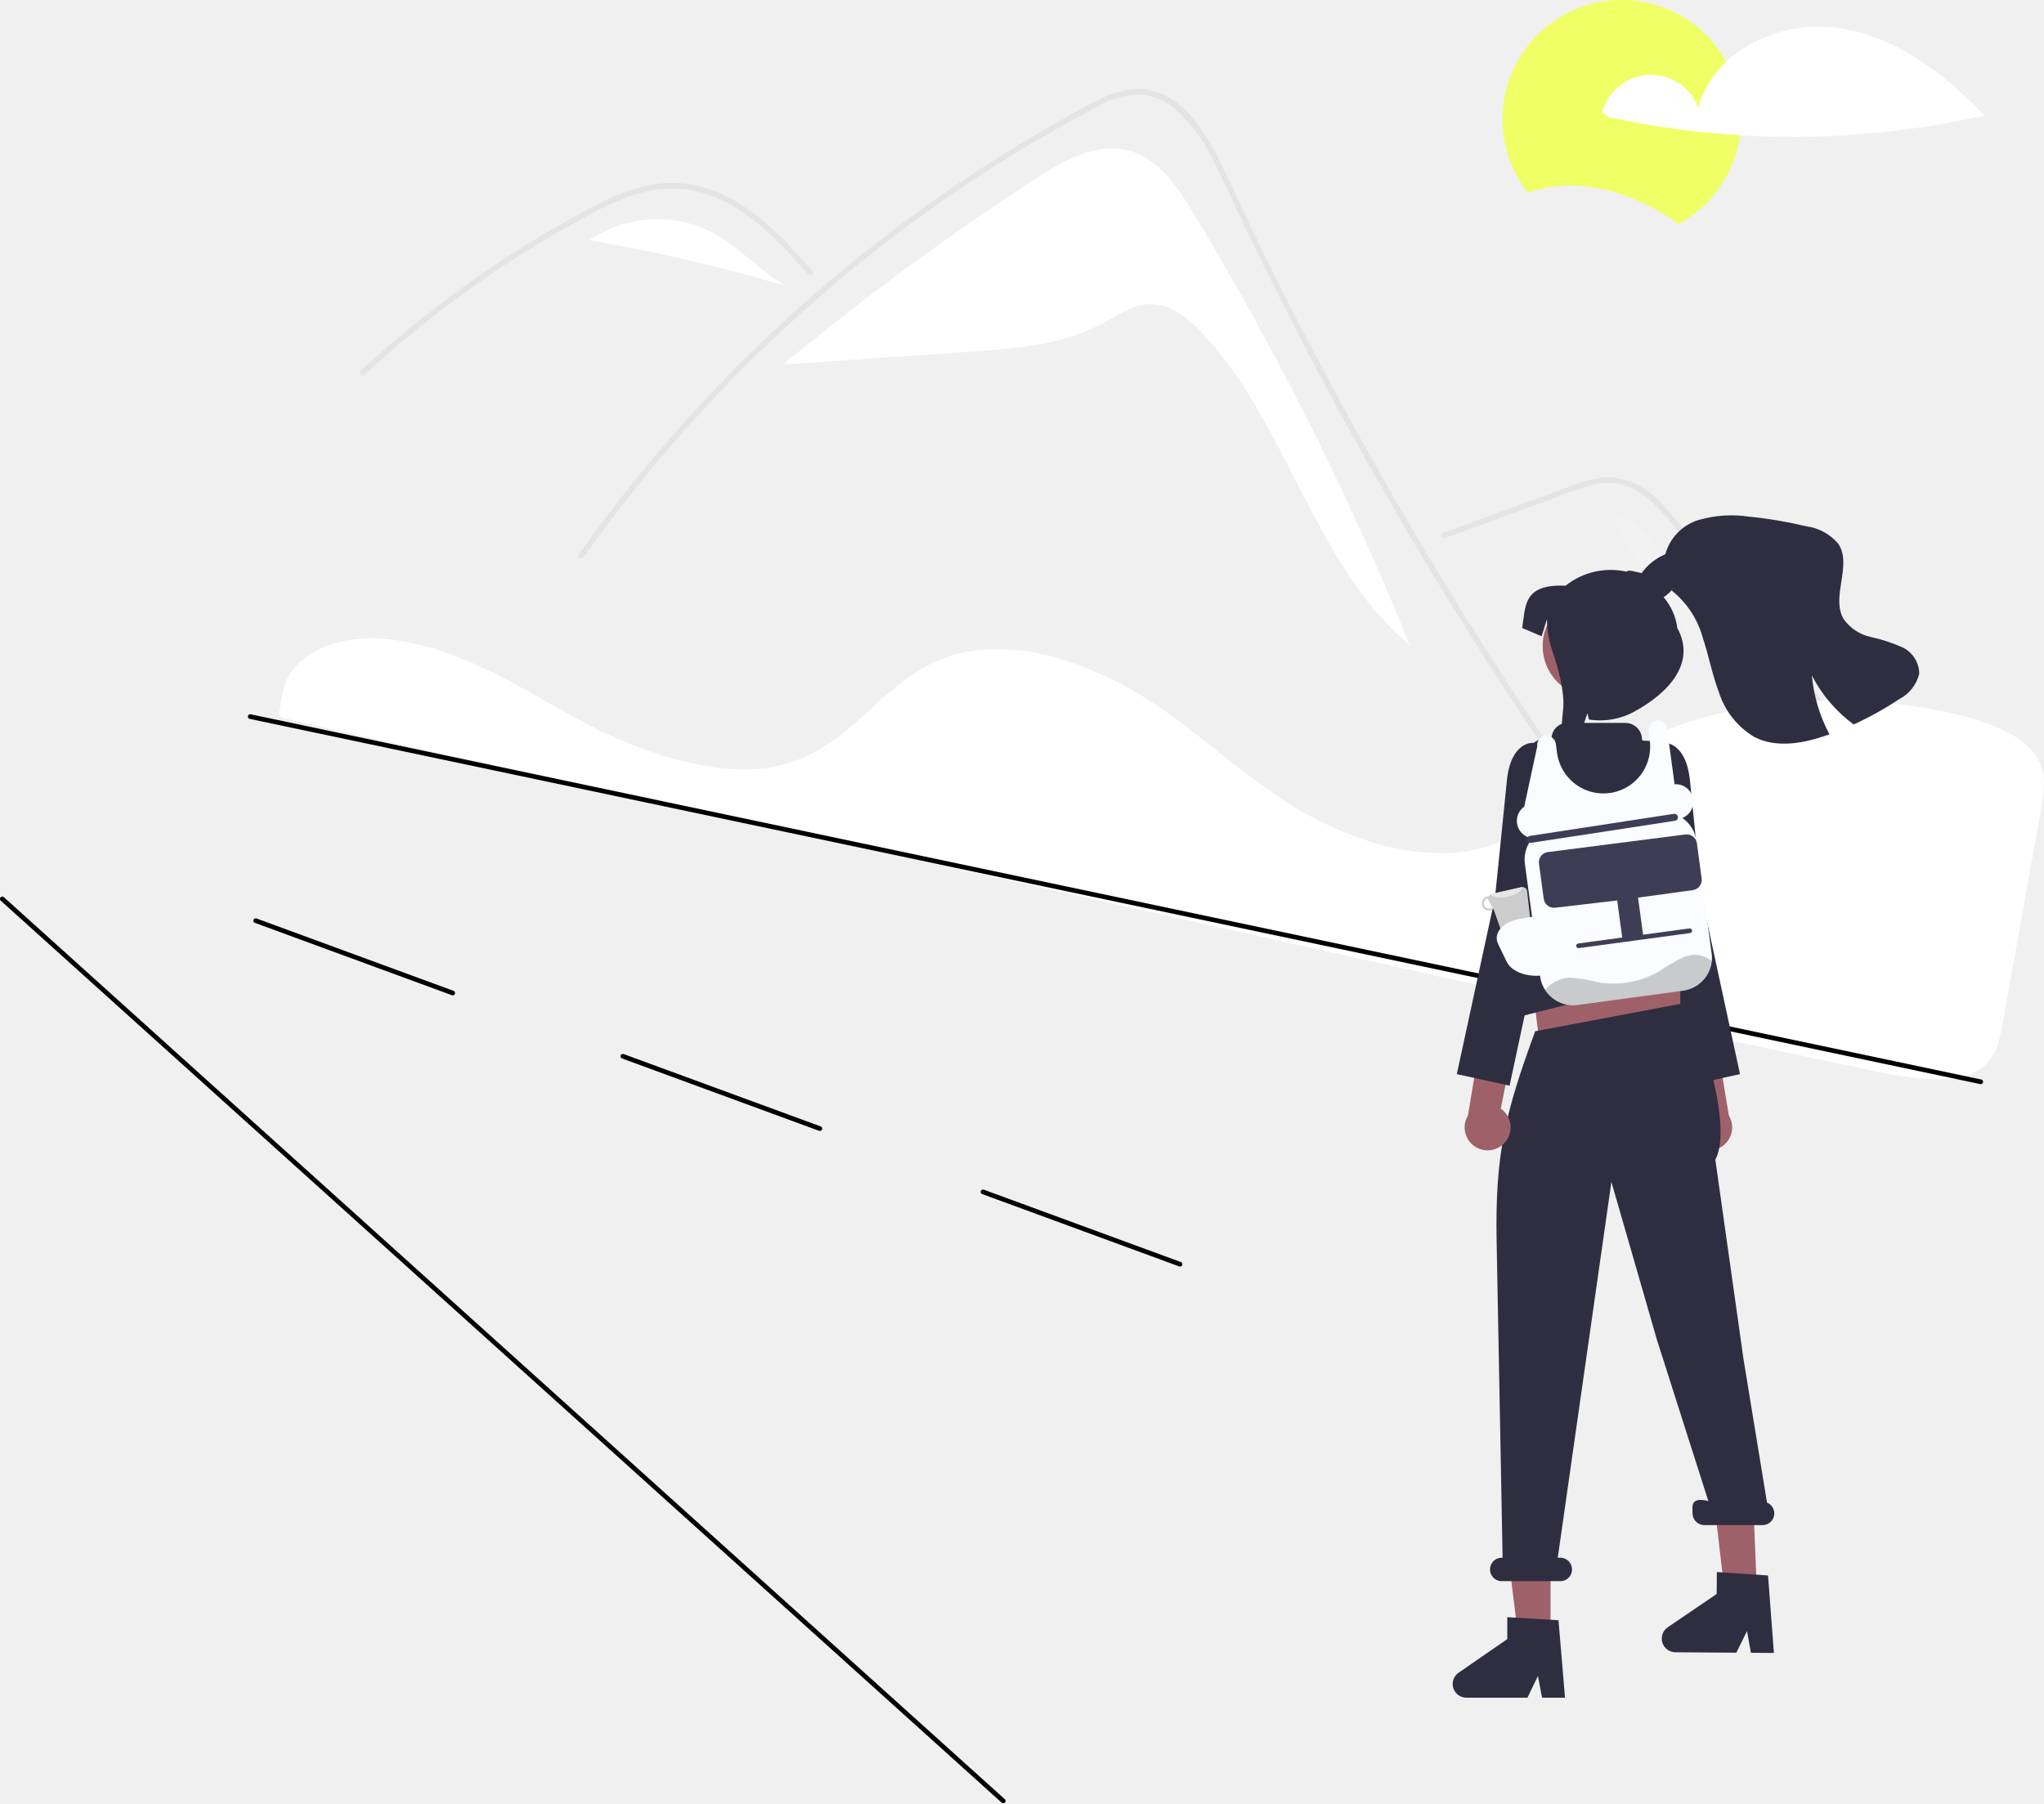
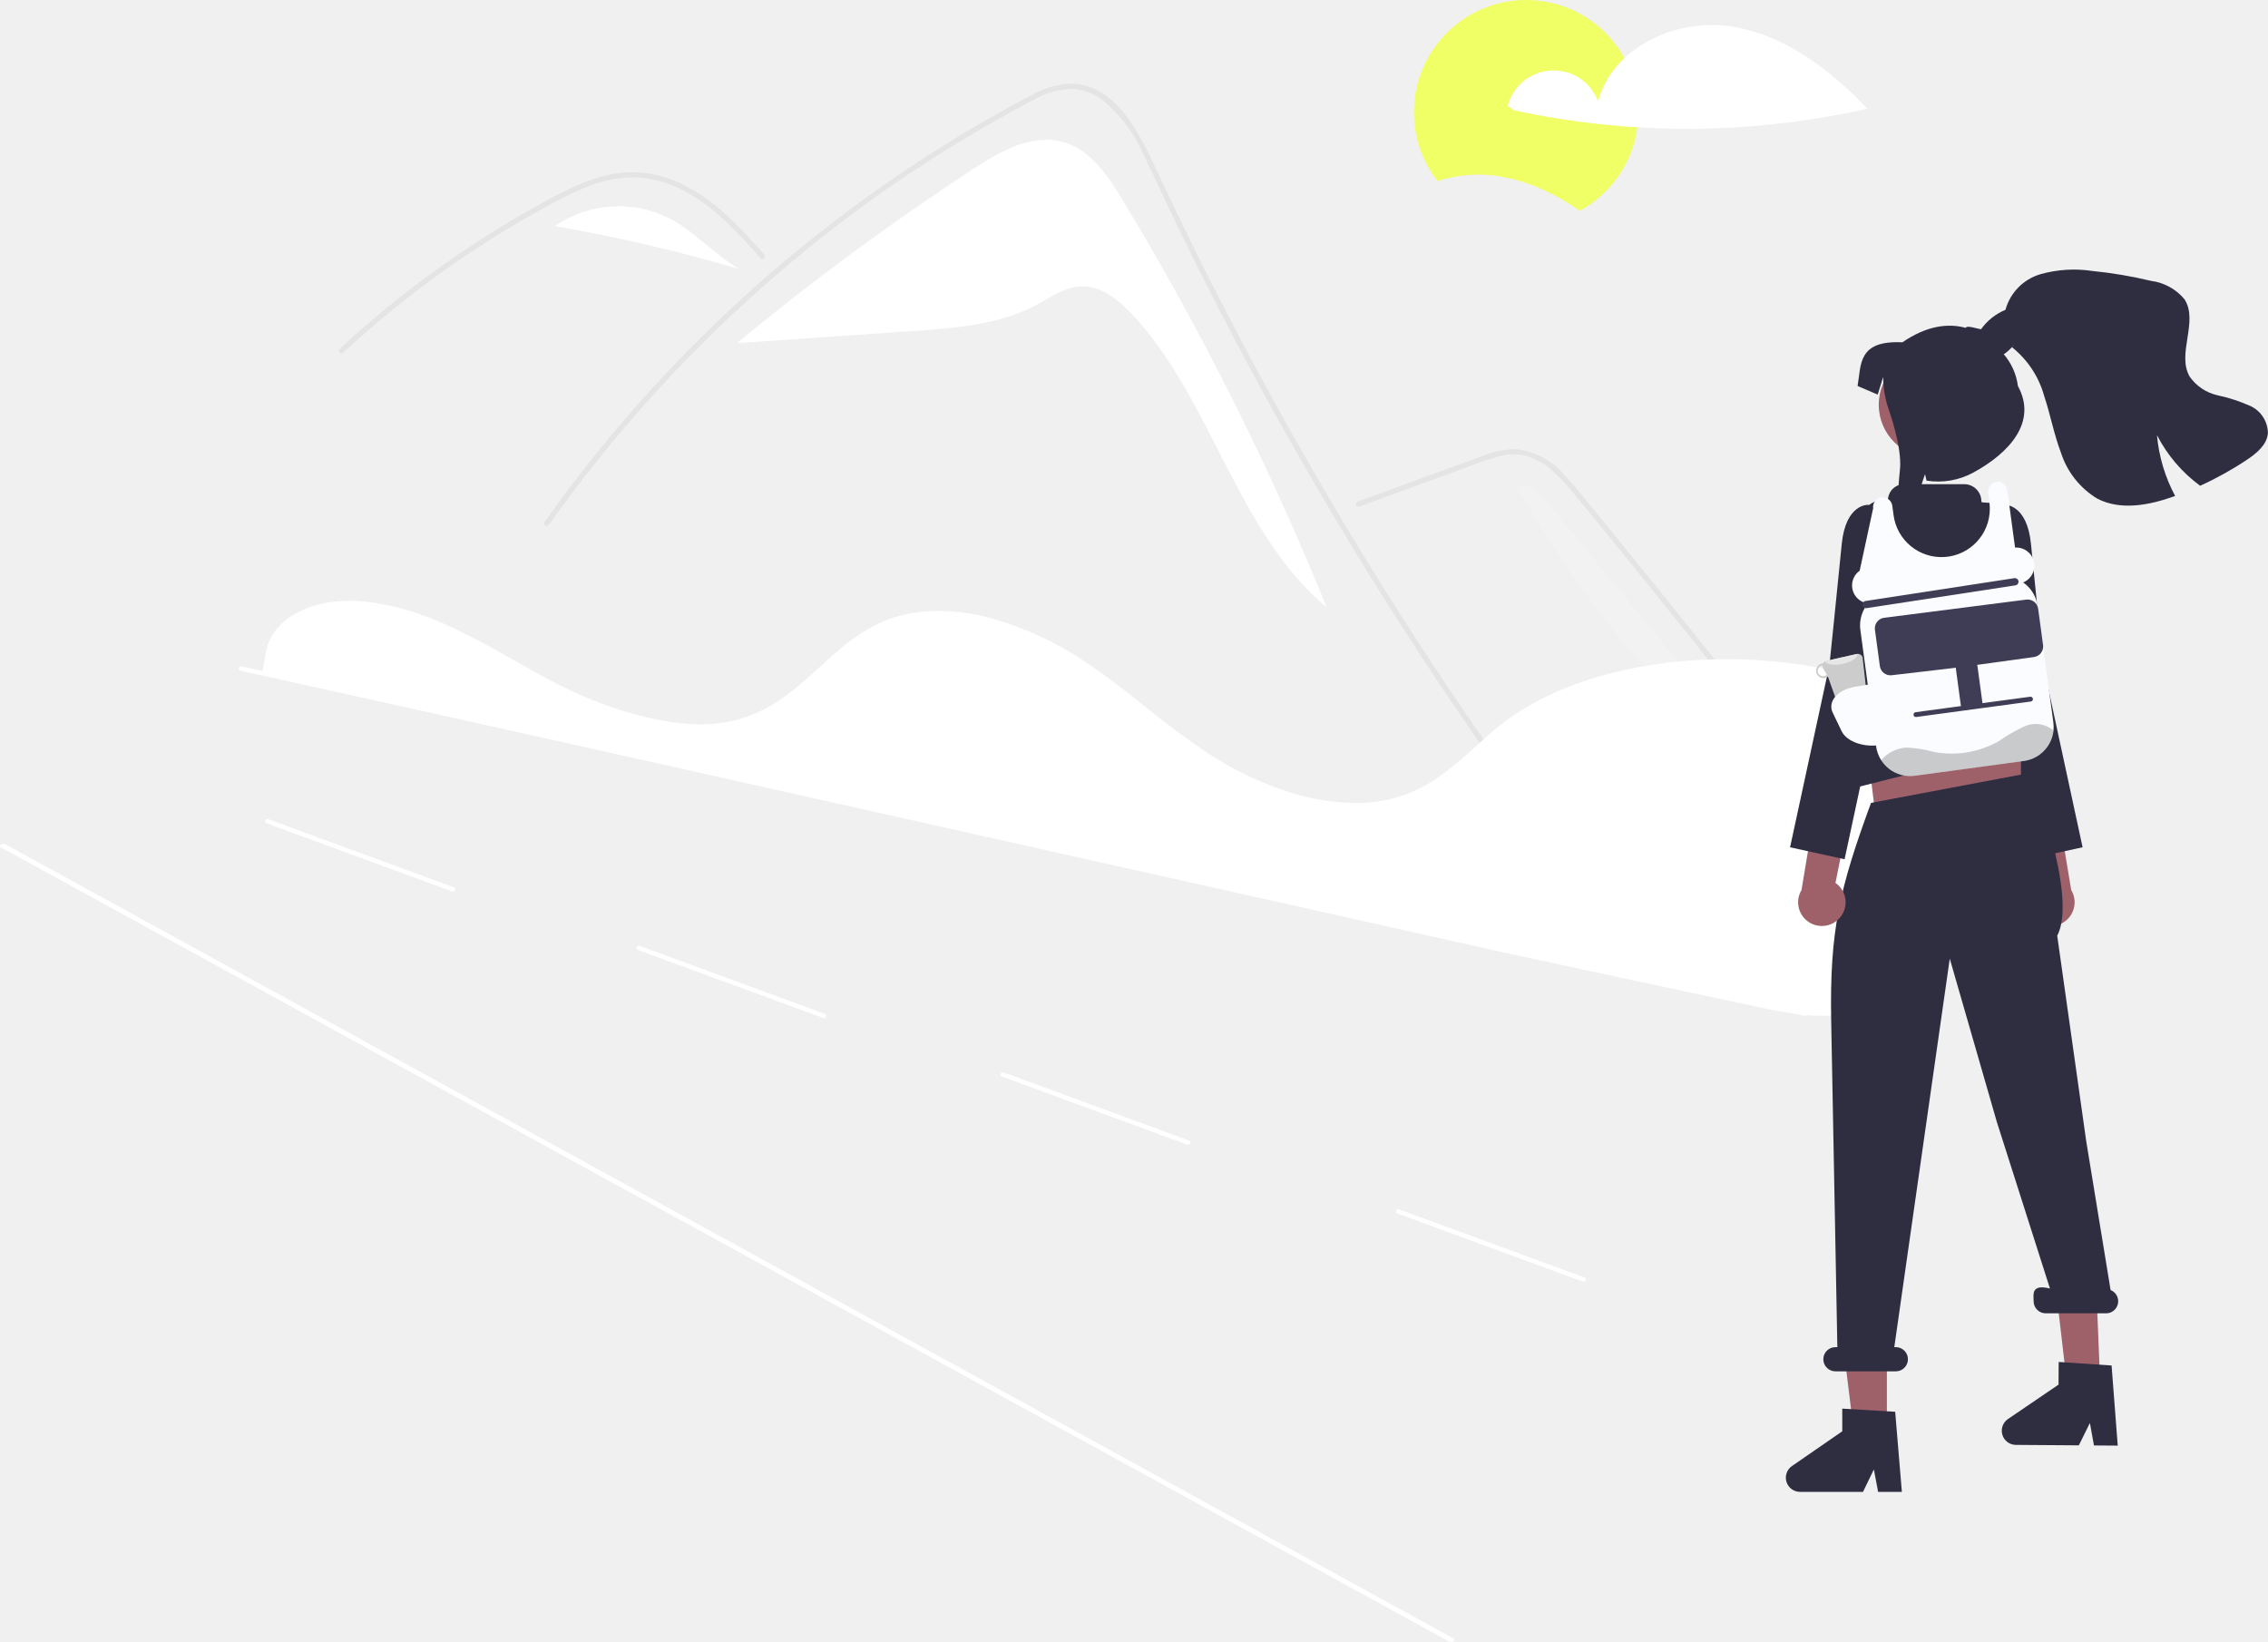
- <svg xmlns="http://www.w3.org/2000/svg" width="208.975" height="184.409" viewBox="0 0 208.975 184.409">
-   <g id="Gruppe_509" data-name="Gruppe 509" transform="translate(0)">
-     <path id="Pfad_2207" data-name="Pfad 2207" d="M540.141,134.377c-1.581-2.614-3.454-5.405-6.387-6.259-3.4-.988-6.886.975-9.846,2.913a286.884,286.884,0,0,0-25.534,18.813l.009.1,19.053-1.314c4.589-.316,9.335-.677,13.39-2.847,1.539-.824,3.039-1.924,4.782-2,2.167-.1,4.055,1.418,5.54,3,8.781,9.351,11.322,23.65,21.173,31.865A312.61,312.61,0,0,0,540.141,134.377Z" transform="translate(-418.185 -112.671)" fill="#fff" />
-     <path id="Pfad_2208" data-name="Pfad 2208" d="M527.012,194.269c-.971-1.226-1.368-1.513-2.326-2.751q-11.7-15.131-21.992-31.283-6.991-10.97-13.289-22.362-3-5.416-5.832-10.916-2.2-4.265-4.3-8.581c-.4-.822-.789-1.647-1.177-2.475-.913-1.946-1.808-3.9-2.77-5.821a16.011,16.011,0,0,0-4.442-5.951,6.061,6.061,0,0,0-3.157-1.215,8.807,8.807,0,0,0-4.57,1.309,147.124,147.124,0,0,0-28.929,19.949,150.6,150.6,0,0,0-23.5,26.09c-.208.3-.7.013-.489-.285q1.239-1.751,2.526-3.465a151.439,151.439,0,0,1,38.663-36.063q3.761-2.437,7.663-4.646c1.311-.743,2.628-1.476,3.967-2.163a9.668,9.668,0,0,1,4.208-1.3c5.1-.079,7.748,5.7,9.564,9.592q.856,1.836,1.732,3.661,3.313,6.929,6.881,13.731,2.2,4.2,4.5,8.351Q497.092,150.6,505.145,163c7.111,10.952,14.166,20.627,22.267,30.869C527.635,194.152,527.236,194.556,527.012,194.269Z" transform="translate(-351.08 -93.253)" fill="#e4e4e4" />
-     <path id="Pfad_2209" data-name="Pfad 2209" d="M362.719,151.95c-.3-.331-.591-.661-.89-.992-2.354-2.6-4.88-5.177-8.113-6.669a11.771,11.771,0,0,0-4.931-1.143,14.075,14.075,0,0,0-5.12,1.117c-.771.308-1.525.657-2.267,1.03-.848.427-1.681.882-2.511,1.341q-2.335,1.292-4.61,2.7-4.526,2.8-8.768,6.021-2.2,1.672-4.308,3.454-1.961,1.655-3.843,3.4c-.268.247-.669-.153-.4-.4.331-.308.665-.614,1-.916q1.417-1.281,2.879-2.513,2.667-2.25,5.471-4.327,4.361-3.231,9.023-6.023,2.329-1.394,4.723-2.671c.482-.257.969-.508,1.462-.746a23.31,23.31,0,0,1,3.476-1.415,12.366,12.366,0,0,1,5.25-.516,13.67,13.67,0,0,1,4.844,1.676c3.174,1.774,5.636,4.517,8.031,7.195C363.361,151.82,362.962,152.222,362.719,151.95Z" transform="translate(-280.076 -123.887)" fill="#e4e4e4" />
-     <path id="Pfad_2210" data-name="Pfad 2210" d="M779.55,274.677l7.606-2.782,3.776-1.381a38.6,38.6,0,0,1,3.728-1.284,5.881,5.881,0,0,1,3.374.043,7.777,7.777,0,0,1,2.632,1.631,21.371,21.371,0,0,1,2.159,2.305c.822.988,1.632,1.987,2.446,2.982q5.037,6.16,10.008,12.374t9.876,12.48q4.917,6.282,9.766,12.616l1.187,1.553c.218.286.711,0,.49-.286q-4.885-6.4-9.838-12.744-4.965-6.361-10-12.668t-10.135-12.559q-1.271-1.557-2.546-3.112c-.717-.874-1.426-1.757-2.213-2.571a7.976,7.976,0,0,0-5.407-2.849,10.437,10.437,0,0,0-3.678.809c-1.271.46-2.54.929-3.81,1.393l-7.659,2.8-1.915.7c-.34.124-.193.672.151.547Z" transform="translate(-631.872 -219.634)" fill="#e4e4e4" />
-     <path id="Pfad_2211" data-name="Pfad 2211" d="M427.439,159.355a12.279,12.279,0,0,0-12.367.884,176.385,176.385,0,0,1,20.067,4.684C432.4,163.319,430.261,160.805,427.439,159.355Z" transform="translate(-354.8 -135.677)" fill="#fff" />
-     <path id="Pfad_2212" data-name="Pfad 2212" d="M412.546,167.059l-.744.6c.252-.212.513-.41.782-.6Z" transform="translate(-352.311 -142.503)" fill="#f2f2f2" />
-     <path id="Pfad_2213" data-name="Pfad 2213" d="M855.916,287.57a6.331,6.331,0,0,0-2.678-2.236l-1.046.041a118.594,118.594,0,0,0,31.587,36.112Z" transform="translate(-687.408 -232.5)" fill="#f2f2f2" />
-     <path id="Pfad_2214" data-name="Pfad 2214" d="M602.69,581.007a.244.244,0,0,1-.083-.015l-20.146-7.4a.239.239,0,0,1,.165-.449l20.146,7.4a.239.239,0,0,1-.082.464Z" transform="translate(-482.048 -451.485)" />
-     <path id="Pfad_2215" data-name="Pfad 2215" d="M448.689,523.007a.24.24,0,0,1-.082-.015l-20.146-7.4a.239.239,0,0,1,.165-.449l20.146,7.4a.239.239,0,0,1-.082.464Z" transform="translate(-364.868 -407.352)" />
-     <path id="Pfad_2216" data-name="Pfad 2216" d="M291.689,465.007a.238.238,0,0,1-.083-.015l-20.146-7.4a.239.239,0,0,1,.165-.449l20.146,7.4a.239.239,0,0,1-.082.464Z" transform="translate(-245.405 -363.219)" />
-     <path id="Pfad_2217" data-name="Pfad 2217" d="M296.3,337.933c-.84-.188-1.69-.336-2.53-.439l-.122-.015c-5.576-.664-10.283,1.664-10.949,5.414l-.118.679c-.074.429-.154.891-.249,1.4-.046.252.207.51.576.592l134.1,29.977c9.47,2.047,18.909,4.07,28.054,6.012a42.5,42.5,0,0,0,5.191.84c2.612.221,4.525-.07,5.848-.891h0c1.644-1.017,2.058-2.668,2.4-4.561.68-3.825,1.405-7.841,2.127-11.844.636-3.529,1.271-7.048,1.873-10.418.353-2,.546-3.794-.688-5.473-1.338-1.817-4.2-3.226-8.517-4.191l-.157-.035c-13.531-2.967-28.122-.61-36.307,5.865-.943.745-1.849,1.567-2.726,2.361a38,38,0,0,1-4.137,3.4,16,16,0,0,1-2.55,1.431c-.061.03-.131.061-.2.089-.169.076-.343.147-.51.207a14.831,14.831,0,0,1-3.026.812l-.1.015c-.078.013-.162.026-.246.035a16.334,16.334,0,0,1-1.788.141,24.054,24.054,0,0,1-8.366-1.406,36.279,36.279,0,0,1-7.789-3.766,86.939,86.939,0,0,1-7.207-5.323c-1-.793-2.03-1.612-3.067-2.4-.195-.149-.387-.294-.582-.441-1.27-.949-2.433-1.758-3.556-2.474a34.969,34.969,0,0,0-8.881-4.073,20.656,20.656,0,0,0-9.069-.783,14.481,14.481,0,0,0-2.212.543c-3.329,1.1-5.718,3.285-8.029,5.4-2.874,2.63-5.846,5.349-10.666,6.026-5.562.783-12.872-1.693-17.858-4.271-1.568-.811-3.119-1.687-4.619-2.535q-.909-.514-1.82-1.023c-1.194-.666-2.175-1.191-3.089-1.653l-.289-.147c-.161-.081-.322-.161-.486-.241-1.088-.535-2.11-.993-3.126-1.4l-.24-.1c-.483-.188-.937-.355-1.384-.511l-.179-.062A26.125,26.125,0,0,0,296.3,337.933Z" transform="translate(-253.794 -272.091)" fill="#fff" />
-     <path id="Pfad_2218" data-name="Pfad 2218" d="M446.145,407.68a.229.229,0,0,1-.05-.005L269.168,370.327a.239.239,0,0,1,.1-.468l176.927,37.348a.239.239,0,0,1-.049.473Z" transform="translate(-243.636 -296.812)" />
-     <circle id="Ellipse_220" data-name="Ellipse 220" cx="12.194" cy="12.194" r="12.194" transform="translate(153.616)" fill="#f0ff65" />
-     <path id="Pfad_2219" data-name="Pfad 2219" d="M872.094,75.838c-5.91-.8-12.656,2.4-14.188,8.159a5.163,5.163,0,0,0-9.825.5l.677.485a89.009,89.009,0,0,0,38.412-.174C883.059,80.492,878,76.637,872.094,75.838Z" transform="translate(-684.28 -73)" fill="#fff" />
-     <path id="Pfad_2220" data-name="Pfad 2220" d="M766.094,143.838c-5.909-.8-12.656,2.4-14.188,8.159a5.164,5.164,0,0,0-9.825.5l.677.485a89.008,89.008,0,0,0,38.412-.174C777.059,148.492,772,144.637,766.094,143.838Z" transform="translate(-603.624 -124.742)" fill="#f0f0f0" />
-     <path id="Pfad_2221" data-name="Pfad 2221" d="M876.08,483.364a2.333,2.333,0,0,1,.325-3.563l-3.715-18.455,4.1,1.317,2.974,17.85a2.346,2.346,0,0,1-3.686,2.851Z" transform="translate(-703.005 -366.429)" fill="#9e616a" />
-     <path id="Pfad_2222" data-name="Pfad 2222" d="M858.3,384.012l2.546-1.922s2.246-.159,2.644,3.891,1.214,11.943,1.214,11.943l3.9,18.042L863.2,417.15l-4.172-19.471-2.5-5.782Z" transform="translate(-690.708 -306.122)" fill="#2f2e41" />
-     <path id="Pfad_2223" data-name="Pfad 2223" d="M669.041,417.042,654.7,416.8l-1.2-9.8h15.541Z" transform="translate(-497.254 -309.69)" fill="#9e616a" />
-     <path id="Pfad_2224" data-name="Pfad 2224" d="M647.478,659.178h-3.311L642.591,646.4h4.888Z" transform="translate(-488.954 -491.855)" fill="#9e616a" />
-     <path id="Pfad_2225" data-name="Pfad 2225" d="M736.008,639.884l-3.312-.023-1.486-12.785,4.307.988Z" transform="translate(-556.385 -477.148)" fill="#9e616a" />
-     <path id="Pfad_2226" data-name="Pfad 2226" d="M663.126,366.915l.75,1.951-.15,1.951L649.04,375.9l.729-8.538,1.651-1.951Z" transform="translate(-493.861 -278.047)" fill="#ffb6b6" />
-     <circle id="Ellipse_221" data-name="Ellipse 221" cx="5.245" cy="5.245" r="5.245" transform="translate(157.719 60.82)" fill="#9e616a" />
-     <path id="Pfad_2227" data-name="Pfad 2227" d="M795.681,764.28h-2.35l-.42-2.219-1.074,2.219H785.6a1.4,1.4,0,0,1-.8-2.554l4.977-3.437v-2.243l5.235.313Z" transform="translate(-635.675 -590.669)" fill="#2f2e41" />
-     <path id="Pfad_2228" data-name="Pfad 2228" d="M885.028,745.015l-2.35-.017-.4-2.221-1.09,2.211-6.232-.044a1.4,1.4,0,0,1-.778-2.56l5-3.4.016-2.243,5.233.349Z" transform="translate(-703.667 -575.978)" fill="#2f2e41" />
-     <path id="Pfad_2229" data-name="Pfad 2229" d="M828.137,544.429,825.726,529.7l-2.869-20.323c2.1-3.9-2.63-16.019-2.63-16.019l-.668.032-15.115,2.852,0-.014c-3.092,8.432-4.116,12.6-3.946,21.577l.609,32.28h-.191a1.2,1.2,0,0,0,0,2.391H806.9a1.2,1.2,0,1,0,0-2.391h-.154l5.486-38.435,4.651,16.138,5.26,16.5c-1.913-.478-1.616.63-1.616,1.257a1.2,1.2,0,0,0,1.2,1.2H827.7a1.194,1.194,0,0,0,.441-2.3Z" transform="translate(-647.484 -390.784)" fill="#2f2e41" />
-     <path id="Pfad_2230" data-name="Pfad 2230" d="M824.69,402.831l-.478-4.782a.953.953,0,0,0-.862-.716c-.2-2.278-1.037-12.1-1.088-12.534l0-.018-.381-8.143a1.2,1.2,0,0,0-1.124-1.146l-2.013-.131a.107.107,0,0,1-.1-.107,1.693,1.693,0,0,0-1.693-1.693h-5.961a1.585,1.585,0,0,0-1.572,1.388.105.105,0,0,1-.107.095h0a2.832,2.832,0,0,0-2.849,2.349c-.815,4.742-2.448,15.5-1.641,21.485.281,2.083-.325.433-.431,2.176a1.283,1.283,0,0,0,.319.93.925.925,0,0,0-.557,1.175l-.1-.026a.957.957,0,0,0,1.161.694l18.315-4.617C824.031,399.081,824.819,403.343,824.69,402.831Z" transform="translate(-650.77 -299.633)" fill="#2f2e41" />
-     <path id="Pfad_2231" data-name="Pfad 2231" d="M793.294,483.364a2.334,2.334,0,0,0-.324-3.564l3.715-18.455-4.1,1.318-2.974,17.85a2.346,2.346,0,0,0,3.686,2.851Z" transform="translate(-639.533 -366.429)" fill="#9e616a" />
-     <path id="Pfad_2232" data-name="Pfad 2232" d="M796.257,384.012l-2.546-1.922s-2.246-.159-2.644,3.891-1.214,11.943-1.214,11.943l-3.9,18.042,5.392,1.184,4.172-19.471,2.5-5.782Z" transform="translate(-637.01 -306.122)" fill="#2f2e41" />
-     <path id="Pfad_2233" data-name="Pfad 2233" d="M864.717,293.519c.977.291,1.889-.527,2.569-1.3l-.242.287a9.334,9.334,0,0,1,3.177,4.82c.621,1.856.967,3.8,1.667,5.629a8.251,8.251,0,0,0,3.563,4.507c2.319,1.221,5.16.666,7.627-.215l.1-.035a15.718,15.718,0,0,1-1.8-6.023,14.292,14.292,0,0,0,4.273,5.013,32.787,32.787,0,0,0,4.634-2.577,3.963,3.963,0,0,0,2.067-2.6,2.99,2.99,0,0,0-1.731-2.712,16.467,16.467,0,0,0-3.235-1.057,4.583,4.583,0,0,1-2.77-1.844c-1.317-2.262.9-5.451-.514-7.656a5.142,5.142,0,0,0-3.3-1.819,43.671,43.671,0,0,0-5.814-.981,12.216,12.216,0,0,0-5.13.318,5.082,5.082,0,0,0-3.468,3.53,5.51,5.51,0,0,0-2.477,2.01A1.908,1.908,0,0,0,864.717,293.519Z" transform="translate(-696.135 -232.118)" fill="#2f2e41" />
-     <path id="Pfad_2234" data-name="Pfad 2234" d="M828.293,310.766a5.992,5.992,0,0,1,1.445,3.2c1.944,3.553-.836,6.6-4.389,8.548a7.279,7.279,0,0,1-4.65.811l-.149-.634-.2.572s-2.313,7.64-3.076,8.088c.29-1.36.621-7.655.782-8.982.223-1.806-.555-4.495-1.116-6.13a9.648,9.648,0,0,1-.528-3.132v-.047l-.546,1.755-1.989-.849c.37-2.123,0-4.532,4.436-4.323a7.4,7.4,0,0,1,6.248-1.433c.224-.346,1.516.3,1.889.12" transform="translate(-658.253 -249.746)" fill="#2f2e41" />
-     <path id="Pfad_2235" data-name="Pfad 2235" d="M831.546,397.168a3.4,3.4,0,0,1-2.922,2.988l-10.8,1.463A3.4,3.4,0,0,1,814,398.708l-1.557-11.51a3.39,3.39,0,0,1,.43-2.161l-.074-.559a1.791,1.791,0,0,1-.426-3.142l1.334-6.181a.957.957,0,0,1,.913-1.085.983.983,0,0,1,.988.868l.122.909a4.782,4.782,0,0,0,9.521-.636,4.947,4.947,0,0,0-.043-.648l-.12-.894a.992.992,0,0,1,.76-1.121.956.956,0,0,1,1.126.813l.772,5.69a1.791,1.791,0,0,1,.8,3.445,3.387,3.387,0,0,1,1.427,2.329l1.559,11.512A3.345,3.345,0,0,1,831.546,397.168Z" transform="translate(-656.539 -298.848)" fill="#fafcff" />
-     <path id="Pfad_2236" data-name="Pfad 2236" d="M815.9,415.083a.359.359,0,0,1,.307-.4l14.72-2.256a.359.359,0,1,1,.1.711l-14.72,2.256A.359.359,0,0,1,815.9,415.083Z" transform="translate(-659.787 -329.201)" fill="#3f3d56" />
-     <path id="Pfad_2237" data-name="Pfad 2237" d="M821.522,427.855l-.487-3.6a1.055,1.055,0,0,1,.9-1.187l14.059-1.8a1.055,1.055,0,0,1,1.187.9l.486,3.6a1.055,1.055,0,0,1-.9,1.187l-5.615.773a1.093,1.093,0,0,1,.028.117l.5,3.672,4.738-.641a.239.239,0,0,1,.064.474l-4.739.641-2.132.289-4.5.609a.239.239,0,0,1-.064-.474l4.5-.609-.5-3.672a1.011,1.011,0,0,1,0-.12l-6.335.741A1.055,1.055,0,0,1,821.522,427.855Z" transform="translate(-663.693 -335.931)" fill="#3f3d56" />
-     <path id="Pfad_2238" data-name="Pfad 2238" d="M265.55,540.571a.239.239,0,0,1-.16-.061L163.059,448.271a.239.239,0,1,1,.32-.355L265.71,540.155a.239.239,0,0,1-.16.417Z" transform="translate(-162.98 -356.163)" />
-     <path id="Pfad_2239" data-name="Pfad 2239" d="M801.256,444.286a.485.485,0,0,0-.514-.519.459.459,0,0,0-.077.009l-3.027.684a.5.5,0,0,0-.32.246.617.617,0,0,0-.131.019.735.735,0,0,0,.325,1.434.743.743,0,0,0,.3-.143l1.026,2.888a.482.482,0,0,0,.528.232l1.968-.445a.488.488,0,0,0,.376-.435Zm-3.79,1.669a.526.526,0,1,1-.234-1.026c.01,0,.019,0,.029,0a.493.493,0,0,0,.065.249l.375.655A.5.5,0,0,1,797.466,445.955Z" transform="translate(-645.118 -353.052)" fill="#ccc" />
-     <path id="Pfad_2240" data-name="Pfad 2240" d="M803.585,443.77c.029.383-.626.823-1.5,1-.806.165-1.528.05-1.731-.251a.457.457,0,0,1,.131-.053l3.027-.684A.459.459,0,0,1,803.585,443.77Z" transform="translate(-647.961 -353.055)" fill="#e6e6e6" />
-     <path id="Pfad_2241" data-name="Pfad 2241" d="M804.02,460.716l-.879-1.828c-.515-1.071.427-2.21,2.1-2.54L807.3,456l.862,6.025-.178.035C806.315,462.39,804.535,461.787,804.02,460.716Z" transform="translate(-649.978 -362.361)" fill="#fafcff" />
-     <g id="Gruppe_500" data-name="Gruppe 500" transform="translate(157.97 97.663)" opacity="0.2">
-       <path id="Pfad_2242" data-name="Pfad 2242" d="M840.728,473.488a3.4,3.4,0,0,1-2.922,2.989l-10.8,1.463a3.4,3.4,0,0,1-3.316-1.535,3.471,3.471,0,0,1,2.477-1.253,11.644,11.644,0,0,1,2.735.433,9.466,9.466,0,0,0,6.415-1.064,17.412,17.412,0,0,1,2.532-1.466,2.723,2.723,0,0,1,2.8.342A.929.929,0,0,1,840.728,473.488Z" transform="translate(-823.69 -472.831)" />
+ <svg xmlns="http://www.w3.org/2000/svg" width="246.412" height="178.382" viewBox="0 0 246.412 178.382">
+   <g id="Gruppe_535" data-name="Gruppe 535" transform="translate(-1283.794 -467.747)">
+     <path id="Pfad_2207" data-name="Pfad 2207" d="M540.141,134.377c-1.581-2.614-3.454-5.405-6.387-6.259-3.4-.988-6.886.975-9.846,2.913a286.884,286.884,0,0,0-25.534,18.813l.009.1,19.053-1.314c4.589-.316,9.335-.677,13.39-2.847,1.539-.824,3.039-1.924,4.782-2,2.167-.1,4.055,1.418,5.54,3,8.781,9.351,11.322,23.65,21.173,31.865A312.61,312.61,0,0,0,540.141,134.377Z" transform="translate(865.609 355.076)" fill="#fff" />
+     <path id="Pfad_2208" data-name="Pfad 2208" d="M527.012,194.269c-.971-1.226-1.368-1.513-2.326-2.751q-11.7-15.131-21.992-31.283-6.991-10.97-13.289-22.362-3-5.416-5.832-10.916-2.2-4.265-4.3-8.581c-.4-.822-.789-1.647-1.177-2.475-.913-1.946-1.808-3.9-2.77-5.821a16.011,16.011,0,0,0-4.442-5.951,6.061,6.061,0,0,0-3.157-1.215,8.807,8.807,0,0,0-4.57,1.309,147.124,147.124,0,0,0-28.929,19.949,150.6,150.6,0,0,0-23.5,26.09c-.208.3-.7.013-.489-.285q1.239-1.751,2.526-3.465a151.439,151.439,0,0,1,38.663-36.063q3.761-2.437,7.663-4.646c1.311-.743,2.628-1.476,3.967-2.163a9.668,9.668,0,0,1,4.208-1.3c5.1-.079,7.748,5.7,9.564,9.592q.856,1.836,1.732,3.661,3.313,6.929,6.881,13.731,2.2,4.2,4.5,8.351Q497.092,150.6,505.145,163c7.111,10.952,14.166,20.627,22.267,30.869C527.635,194.152,527.236,194.556,527.012,194.269Z" transform="translate(932.714 374.494)" fill="#e4e4e4" />
+     <path id="Pfad_2209" data-name="Pfad 2209" d="M362.719,151.95c-.3-.331-.591-.661-.89-.992-2.354-2.6-4.88-5.177-8.113-6.669a11.771,11.771,0,0,0-4.931-1.143,14.075,14.075,0,0,0-5.12,1.117c-.771.308-1.525.657-2.267,1.03-.848.427-1.681.882-2.511,1.341q-2.335,1.292-4.61,2.7-4.526,2.8-8.768,6.021-2.2,1.672-4.308,3.454-1.961,1.655-3.843,3.4c-.268.247-.669-.153-.4-.4.331-.308.665-.614,1-.916q1.417-1.281,2.879-2.513,2.667-2.25,5.471-4.327,4.361-3.231,9.023-6.023,2.329-1.394,4.723-2.671c.482-.257.969-.508,1.462-.746a23.31,23.31,0,0,1,3.476-1.415,12.366,12.366,0,0,1,5.25-.516,13.67,13.67,0,0,1,4.844,1.676c3.174,1.774,5.636,4.517,8.031,7.195C363.361,151.82,362.962,152.222,362.719,151.95Z" transform="translate(1003.718 343.861)" fill="#e4e4e4" />
+     <path id="Pfad_2210" data-name="Pfad 2210" d="M779.55,274.677l7.606-2.782,3.776-1.381a38.6,38.6,0,0,1,3.728-1.284,5.881,5.881,0,0,1,3.374.043,7.777,7.777,0,0,1,2.632,1.631,21.371,21.371,0,0,1,2.159,2.305c.822.988,1.632,1.987,2.446,2.982q5.037,6.16,10.008,12.374t9.876,12.48q4.917,6.282,9.766,12.616l1.187,1.553c.218.286.711,0,.49-.286q-4.885-6.4-9.838-12.744-4.965-6.361-10-12.668t-10.135-12.559q-1.271-1.557-2.546-3.112c-.717-.874-1.426-1.757-2.213-2.571a7.976,7.976,0,0,0-5.407-2.849,10.437,10.437,0,0,0-3.678.809c-1.271.46-2.54.929-3.81,1.393l-7.659,2.8-1.915.7c-.34.124-.193.672.151.547Z" transform="translate(651.922 248.113)" fill="#e4e4e4" />
+     <path id="Pfad_2211" data-name="Pfad 2211" d="M427.439,159.355a12.279,12.279,0,0,0-12.367.884,176.385,176.385,0,0,1,20.067,4.684C432.4,163.319,430.261,160.805,427.439,159.355Z" transform="translate(928.994 332.071)" fill="#fff" />
+     <path id="Pfad_2212" data-name="Pfad 2212" d="M412.546,167.059l-.744.6c.252-.212.513-.41.782-.6Z" transform="translate(931.483 325.244)" fill="#f2f2f2" />
+     <path id="Pfad_2213" data-name="Pfad 2213" d="M855.916,287.57a6.331,6.331,0,0,0-2.678-2.236l-1.046.041a118.594,118.594,0,0,0,31.587,36.112Z" transform="translate(596.386 235.248)" fill="#f2f2f2" />
+     <path id="Pfad_2214" data-name="Pfad 2214" d="M602.69,581.007a.244.244,0,0,1-.083-.015l-20.146-7.4a.239.239,0,0,1,.165-.449l20.146,7.4a.239.239,0,0,1-.082.464Z" transform="translate(810.194 11.121)" fill="#fff" />
+     <path id="Pfad_2215" data-name="Pfad 2215" d="M448.689,523.007a.24.24,0,0,1-.082-.015l-20.146-7.4a.239.239,0,0,1,.165-.449l20.146,7.4a.239.239,0,0,1-.082.464Z" transform="translate(924.638 55.364)" fill="#fff" />
+     <path id="Pfad_2216" data-name="Pfad 2216" d="M291.689,465.007a.238.238,0,0,1-.083-.015l-20.146-7.4a.239.239,0,0,1,.165-.449l20.146,7.4a.239.239,0,0,1-.082.464Z" transform="translate(1041.31 99.606)" fill="#fff" />
+     <path id="Pfad_2217" data-name="Pfad 2217" d="M296.3,337.933c-.84-.188-1.69-.336-2.53-.439l-.122-.015c-5.576-.664-10.283,1.664-10.949,5.414l-.118.679c-.074.429-.154.891-.249,1.4-.046.252.207.51.576.592l134.1,29.977c9.47,2.047,18.909,4.07,28.054,6.012a42.5,42.5,0,0,0,5.191.84c2.612.221,4.525-.07,5.848-.891h0c1.644-1.017,2.058-2.668,2.4-4.561.68-3.825,1.405-7.841,2.127-11.844.636-3.529,1.271-7.048,1.873-10.418.353-2,.546-3.794-.688-5.473-1.338-1.817-4.2-3.226-8.517-4.191l-.157-.035c-13.531-2.967-28.122-.61-36.307,5.865-.943.745-1.849,1.567-2.726,2.361a38,38,0,0,1-4.137,3.4,16,16,0,0,1-2.55,1.431c-.061.03-.131.061-.2.089-.169.076-.343.147-.51.207a14.831,14.831,0,0,1-3.026.812l-.1.015c-.078.013-.162.026-.246.035a16.334,16.334,0,0,1-1.788.141,24.054,24.054,0,0,1-8.366-1.406,36.279,36.279,0,0,1-7.789-3.766,86.939,86.939,0,0,1-7.207-5.323c-1-.793-2.03-1.612-3.067-2.4-.195-.149-.387-.294-.582-.441-1.27-.949-2.433-1.758-3.556-2.474a34.969,34.969,0,0,0-8.881-4.073,20.656,20.656,0,0,0-9.069-.783,14.481,14.481,0,0,0-2.212.543c-3.329,1.1-5.718,3.285-8.029,5.4-2.874,2.63-5.846,5.349-10.666,6.026-5.562.783-12.872-1.693-17.858-4.271-1.568-.811-3.119-1.687-4.619-2.535q-.909-.514-1.82-1.023c-1.194-.666-2.175-1.191-3.089-1.653l-.289-.147c-.161-.081-.322-.161-.486-.241-1.088-.535-2.11-.993-3.126-1.4l-.24-.1c-.483-.188-.937-.355-1.384-.511l-.179-.062A26.125,26.125,0,0,0,296.3,337.933Z" transform="translate(1030 195.656)" fill="#fff" />
+     <path id="Pfad_2218" data-name="Pfad 2218" d="M439.184,407.834a.209.209,0,0,1-.048-.005l-169.975-37.5a.24.24,0,0,1-.177-.285.23.23,0,0,1,.272-.185l169.975,37.5a.239.239,0,0,1,.181.26A.234.234,0,0,1,439.184,407.834Z" transform="translate(1040.752 170.287)" fill="#fff" />
+     <circle id="Ellipse_220" data-name="Ellipse 220" cx="12.194" cy="12.194" r="12.194" transform="translate(1437.41 467.747)" fill="#f0ff65" />
+     <path id="Pfad_2219" data-name="Pfad 2219" d="M872.094,75.838c-5.91-.8-12.656,2.4-14.188,8.159a5.163,5.163,0,0,0-9.825.5l.677.485a89.009,89.009,0,0,0,38.412-.174C883.059,80.492,878,76.637,872.094,75.838Z" transform="translate(599.514 394.747)" fill="#fff" />
+     <path id="Pfad_2220" data-name="Pfad 2220" d="M766.094,143.838c-5.909-.8-12.656,2.4-14.188,8.159a5.164,5.164,0,0,0-9.825.5l.677.485a89.008,89.008,0,0,0,38.412-.174C777.059,148.492,772,144.637,766.094,143.838Z" transform="translate(680.17 343.005)" fill="#f0f0f0" />
+     <path id="Pfad_2221" data-name="Pfad 2221" d="M876.413,485.529a2.563,2.563,0,0,1,.356-3.914l-4.081-20.269,4.506,1.447,3.266,19.6a2.577,2.577,0,0,1-4.049,3.131Z" transform="translate(628.367 82.061)" fill="#9e616a" />
+     <path id="Pfad_2222" data-name="Pfad 2222" d="M858.472,384.2l2.8-2.11s2.466-.175,2.9,4.273S865.5,399.48,865.5,399.48l4.278,19.816-5.922,1.3-4.583-21.385-2.749-6.351Z" transform="translate(640.284 140.505)" fill="#2f2e41" />
+     <path id="Pfad_2223" data-name="Pfad 2223" d="M670.569,418.029l-15.755-.263L653.5,407h17.068Z" transform="translate(832.797 139.035)" fill="#9e616a" />
+     <path id="Pfad_2224" data-name="Pfad 2224" d="M647.959,660.434h-3.637l-1.731-14.03h5.368Z" transform="translate(840.841 -37.503)" fill="#9e616a" />
+     <path id="Pfad_2225" data-name="Pfad 2225" d="M736.479,641.143l-3.637-.026-1.632-14.041,4.731,1.086Z" transform="translate(775.493 -23.251)" fill="#9e616a" />
+     <path id="Pfad_2226" data-name="Pfad 2226" d="M664.51,367.062l.824,2.143-.165,2.143-16.13,5.587.8-9.378,1.813-2.143Z" transform="translate(836.085 169.7)" fill="#ffb6b6" />
+     <ellipse id="Ellipse_221" data-name="Ellipse 221" cx="5.761" cy="5.761" rx="5.761" ry="5.761" transform="translate(1487.915 505.958)" fill="#9e616a" />
+     <path id="Pfad_2227" data-name="Pfad 2227" d="M796.809,765.09h-2.581l-.461-2.437-1.18,2.437h-6.845a1.539,1.539,0,0,1-.875-2.805l5.466-3.775v-2.464l5.75.343Z" transform="translate(693.618 -135.253)" fill="#2f2e41" />
+     <path id="Pfad_2228" data-name="Pfad 2228" d="M886.155,745.828l-2.581-.018-.444-2.44-1.2,2.428-6.845-.048a1.539,1.539,0,0,1-.855-2.811l5.493-3.737.017-2.464,5.747.384Z" transform="translate(627.725 -121.016)" fill="#2f2e41" />
+     <path id="Pfad_2229" data-name="Pfad 2229" d="M830.93,549.449l-2.648-16.181-3.151-22.32c2.308-4.286-2.888-17.594-2.888-17.594l-.734.035-16.6,3.132,0-.016c-3.4,9.261-4.521,13.836-4.334,23.7l.669,35.453h-.21a1.313,1.313,0,0,0,0,2.626H807.6a1.313,1.313,0,1,0,0-2.626h-.169l6.026-42.214,5.109,17.725,5.777,18.119c-2.1-.525-1.775.692-1.775,1.381a1.313,1.313,0,0,0,1.313,1.313h6.565a1.312,1.312,0,0,0,.484-2.531Z" transform="translate(682.173 58.457)" fill="#2f2e41" />
+     <path id="Pfad_2230" data-name="Pfad 2230" d="M826.72,405.708l-.525-5.252a1.047,1.047,0,0,0-.947-.787c-.219-2.5-1.139-13.295-1.194-13.766l0-.02-.419-8.943a1.323,1.323,0,0,0-1.235-1.258l-2.211-.144a.117.117,0,0,1-.113-.117,1.859,1.859,0,0,0-1.859-1.859h-6.547a1.741,1.741,0,0,0-1.727,1.524.116.116,0,0,1-.117.1h0a3.11,3.11,0,0,0-3.129,2.579c-.9,5.208-2.689,17.027-1.8,23.6.309,2.288-.357.476-.474,2.39a1.409,1.409,0,0,0,.351,1.021,1.016,1.016,0,0,0-.611,1.291l-.115-.029a1.051,1.051,0,0,0,1.275.762l20.115-5.071C826,401.59,826.862,406.27,826.72,405.708Z" transform="translate(678.988 146.793)" fill="#2f2e41" />
+     <path id="Pfad_2231" data-name="Pfad 2231" d="M793.69,485.529a2.563,2.563,0,0,0-.356-3.914l4.081-20.269-4.506,1.447-3.266,19.6a2.577,2.577,0,0,0,4.048,3.131Z" transform="translate(689.878 82.061)" fill="#9e616a" />
+     <path id="Pfad_2232" data-name="Pfad 2232" d="M797.269,384.2l-2.8-2.11s-2.466-.175-2.9,4.273-1.334,13.117-1.334,13.117L785.957,419.3l5.923,1.3,4.583-21.385,2.749-6.351Z" transform="translate(692.324 140.505)" fill="#2f2e41" />
+     <path id="Pfad_2233" data-name="Pfad 2233" d="M864.82,294.373c1.073.319,2.074-.578,2.821-1.429l-.266.315a10.252,10.252,0,0,1,3.49,5.294c.682,2.038,1.062,4.174,1.831,6.183a9.061,9.061,0,0,0,3.913,4.95c2.547,1.341,5.667.731,8.377-.236l.106-.038a17.263,17.263,0,0,1-1.975-6.615,15.7,15.7,0,0,0,4.693,5.506,36.01,36.01,0,0,0,5.089-2.831c1.046-.7,2.149-1.6,2.271-2.857a3.284,3.284,0,0,0-1.9-2.979,18.087,18.087,0,0,0-3.553-1.161,5.033,5.033,0,0,1-3.042-2.025c-1.447-2.484.988-5.987-.565-8.408a5.648,5.648,0,0,0-3.627-2,47.963,47.963,0,0,0-6.385-1.078,13.416,13.416,0,0,0-5.634.349,5.581,5.581,0,0,0-3.809,3.877,6.051,6.051,0,0,0-2.72,2.207C863.372,292.443,863.684,294.036,864.82,294.373Z" transform="translate(635.025 212.223)" fill="#2f2e41" />
+     <path id="Pfad_2234" data-name="Pfad 2234" d="M829.711,311.038a6.581,6.581,0,0,1,1.587,3.513c2.135,3.9-.918,7.254-4.82,9.388a7.994,7.994,0,0,1-5.107.89l-.163-.7-.221.628s-2.541,8.391-3.378,8.883c.318-1.493.682-8.407.859-9.865.245-1.983-.609-4.936-1.225-6.732a10.6,10.6,0,0,1-.58-3.44v-.051l-.6,1.927-2.185-.932c.406-2.331,0-4.978,4.872-4.748,2.635-1.812,4.956-2.089,6.862-1.574.246-.38,1.665.332,2.075.132" transform="translate(671.737 195.139)" fill="#2f2e41" />
+     <path id="Pfad_2235" data-name="Pfad 2235" d="M833.5,399.59a3.731,3.731,0,0,1-3.209,3.282l-11.861,1.607a3.735,3.735,0,0,1-4.2-3.2l-1.71-12.641a3.723,3.723,0,0,1,.473-2.374l-.081-.614a1.967,1.967,0,0,1-.468-3.451l1.465-6.788a1.051,1.051,0,0,1,1-1.192,1.08,1.08,0,0,1,1.085.953l.134,1a5.252,5.252,0,0,0,10.457-.7,5.43,5.43,0,0,0-.047-.712l-.131-.982a1.09,1.09,0,0,1,.835-1.232,1.05,1.05,0,0,1,1.237.893l.848,6.25a1.968,1.968,0,0,1,.88,3.784,3.72,3.72,0,0,1,1.567,2.558l1.712,12.644A3.675,3.675,0,0,1,833.5,399.59Z" transform="translate(673.398 147.554)" fill="#fafcff" />
+     <path id="Pfad_2236" data-name="Pfad 2236" d="M815.9,415.345a.394.394,0,0,1,.338-.443l16.167-2.478a.394.394,0,1,1,.106.781l-16.167,2.478A.394.394,0,0,1,815.9,415.345Z" transform="translate(670.25 118.139)" fill="#3f3d56" />
+     <path id="Pfad_2237" data-name="Pfad 2237" d="M821.571,428.5l-.535-3.948a1.159,1.159,0,0,1,.993-1.3l15.441-1.975a1.159,1.159,0,0,1,1.3.993l.534,3.948a1.159,1.159,0,0,1-.993,1.3l-6.167.848a1.183,1.183,0,0,1,.031.128l.546,4.033,5.2-.7a.263.263,0,0,1,.071.52l-5.2.7-2.342.317-4.944.669a.263.263,0,0,1-.07-.52l4.944-.669-.546-4.033a1.106,1.106,0,0,1,0-.132l-6.958.813A1.159,1.159,0,0,1,821.571,428.5Z" transform="translate(666.464 111.617)" fill="#3f3d56" />
+     <path id="Pfad_2238" data-name="Pfad 2238" d="M320.615,534.544a.521.521,0,0,1-.246-.057L163.1,448.244c-.151-.083-.163-.224-.027-.316a.547.547,0,0,1,.519-.016l157.267,86.243c.113.062.152.16.1.247A.411.411,0,0,1,320.615,534.544Z" transform="translate(1120.814 111.584)" fill="#fff" />
+     <path id="Pfad_2239" data-name="Pfad 2239" d="M801.712,444.337a.532.532,0,0,0-.564-.57.506.506,0,0,0-.084.01l-3.324.751a.547.547,0,0,0-.352.27.676.676,0,0,0-.144.021.808.808,0,0,0,.357,1.575.816.816,0,0,0,.325-.158l1.127,3.172a.529.529,0,0,0,.58.255l2.161-.489a.537.537,0,0,0,.412-.478Zm-4.162,1.833a.578.578,0,1,1-.257-1.126c.01,0,.021,0,.031,0a.542.542,0,0,0,.071.273l.412.72A.545.545,0,0,1,797.55,446.17Z" transform="translate(684.466 95.024)" fill="#ccc" />
+     <path id="Pfad_2240" data-name="Pfad 2240" d="M803.9,443.77c.032.42-.688.9-1.652,1.1-.885.181-1.678.055-1.9-.276a.5.5,0,0,1,.144-.058l3.324-.751A.506.506,0,0,1,803.9,443.77Z" transform="translate(681.711 95.021)" fill="#e6e6e6" />
+     <path id="Pfad_2241" data-name="Pfad 2241" d="M804.12,461.179l-.965-2.008c-.566-1.176.47-2.428,2.308-2.79l2.264-.382.947,6.618-.2.039C806.64,463.018,804.685,462.356,804.12,461.179Z" transform="translate(679.757 86.003)" fill="#fafcff" />
+     <g id="Gruppe_500" data-name="Gruppe 500" transform="translate(1488.19 546.422)" opacity="0.2">
+       <path id="Pfad_2242" data-name="Pfad 2242" d="M842.4,473.553a3.732,3.732,0,0,1-3.209,3.282l-11.862,1.607a3.731,3.731,0,0,1-3.642-1.686,3.812,3.812,0,0,1,2.721-1.376,12.788,12.788,0,0,1,3,.475,10.4,10.4,0,0,0,7.045-1.169,19.123,19.123,0,0,1,2.781-1.61,2.99,2.99,0,0,1,3.072.376A1.018,1.018,0,0,1,842.4,473.553Z" transform="translate(-823.69 -472.831)" />
    </g>
+     <path id="Pfad_3031" data-name="Pfad 3031" d="M602.69,581.007a.244.244,0,0,1-.083-.015l-20.146-7.4a.239.239,0,0,1,.165-.449l20.146,7.4a.239.239,0,0,1-.082.464Z" transform="translate(853.168 26.002)" fill="#fff" />
  </g>
</svg>
